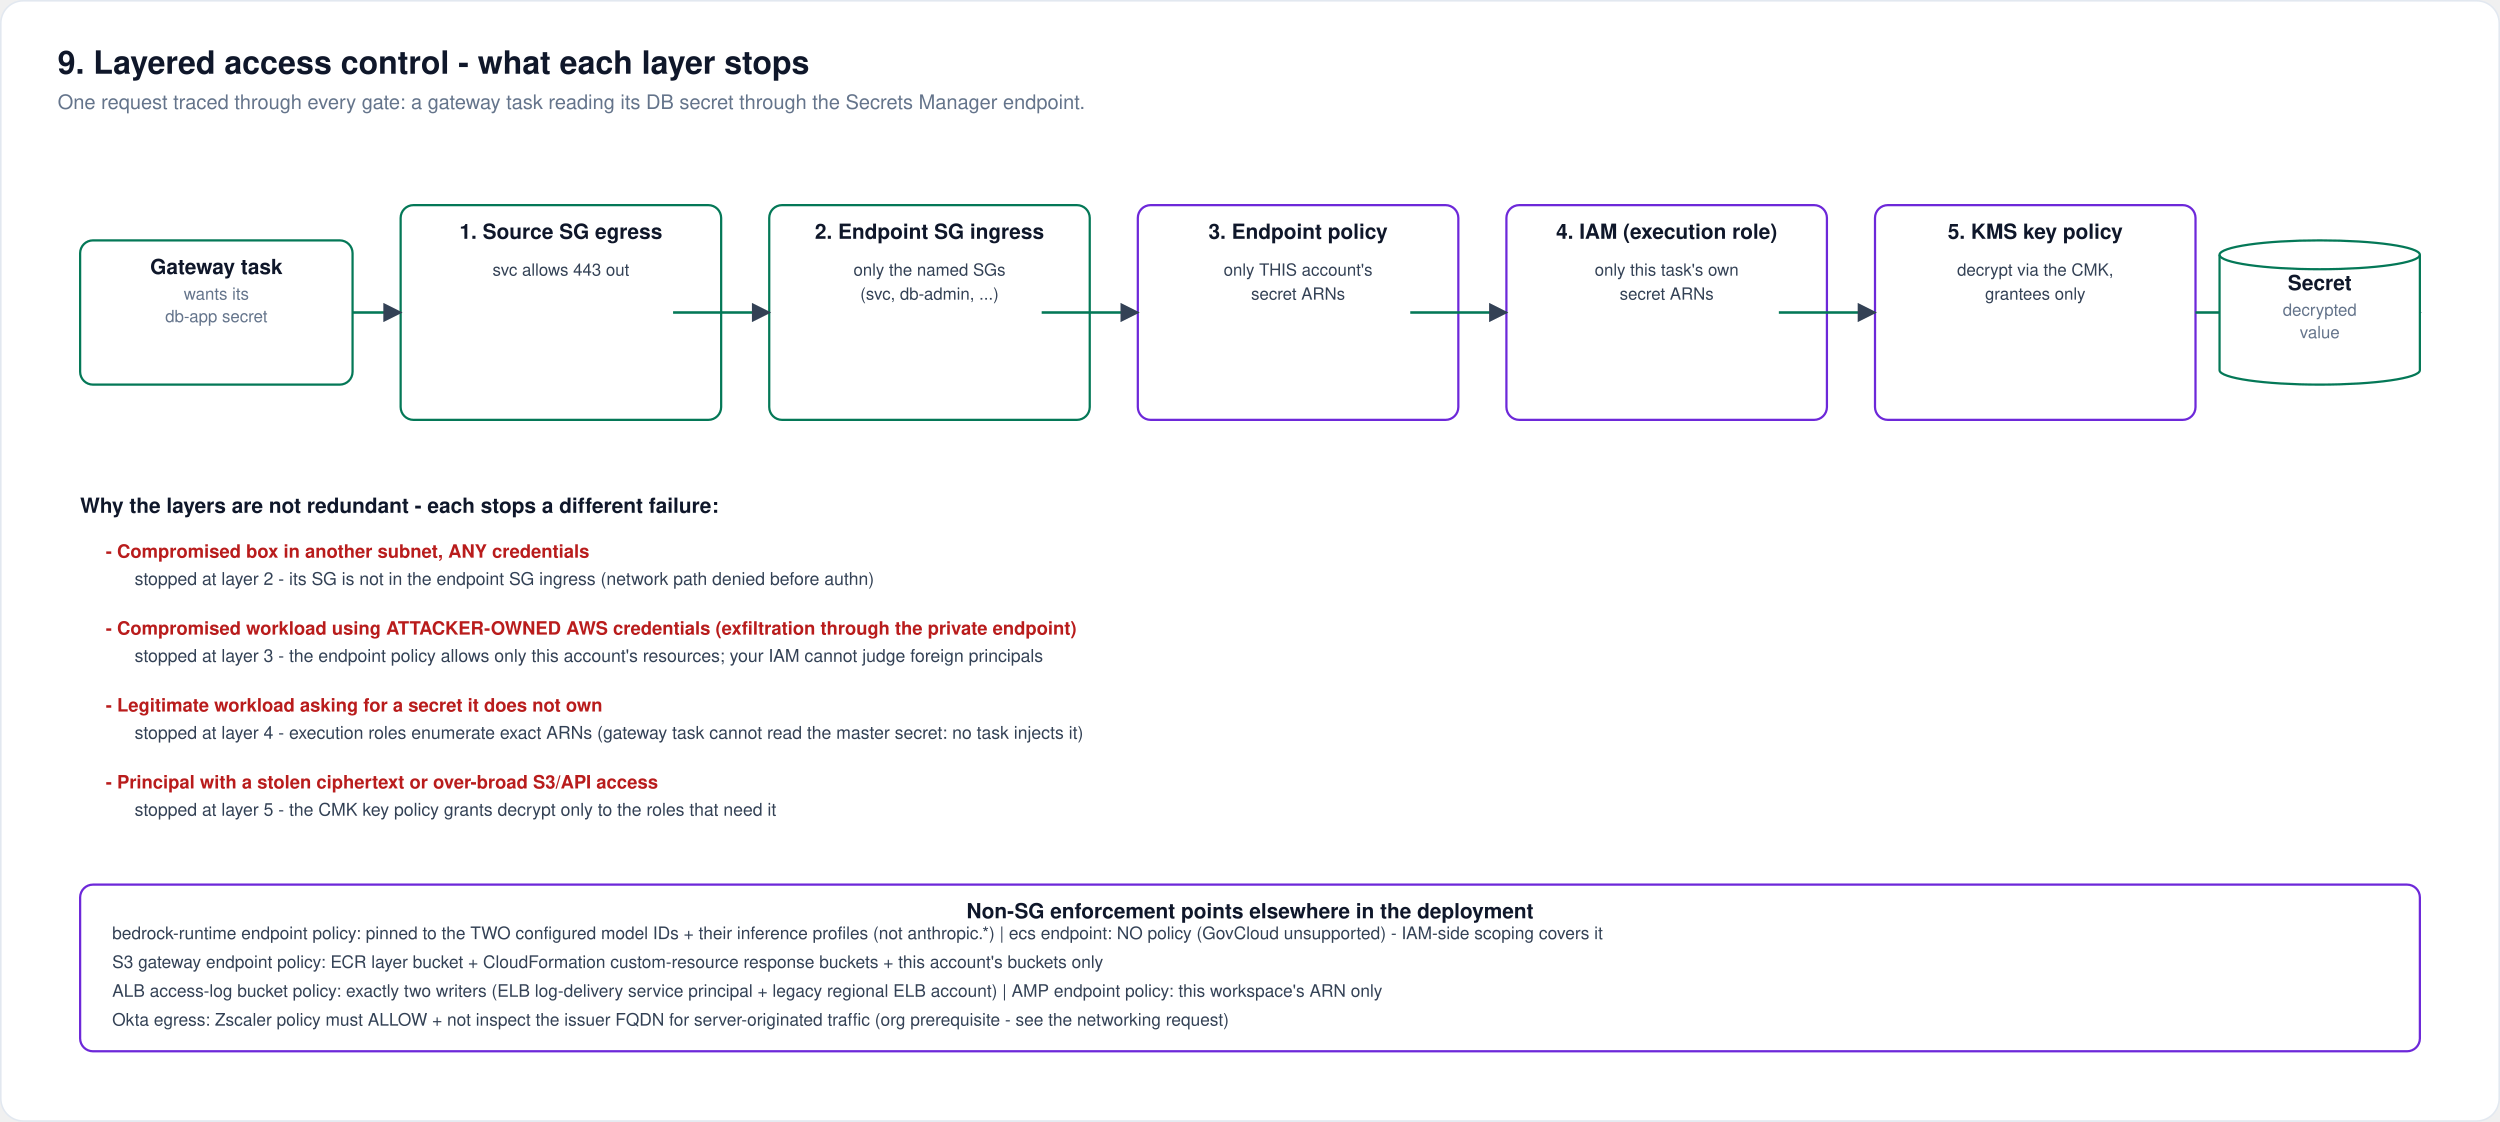
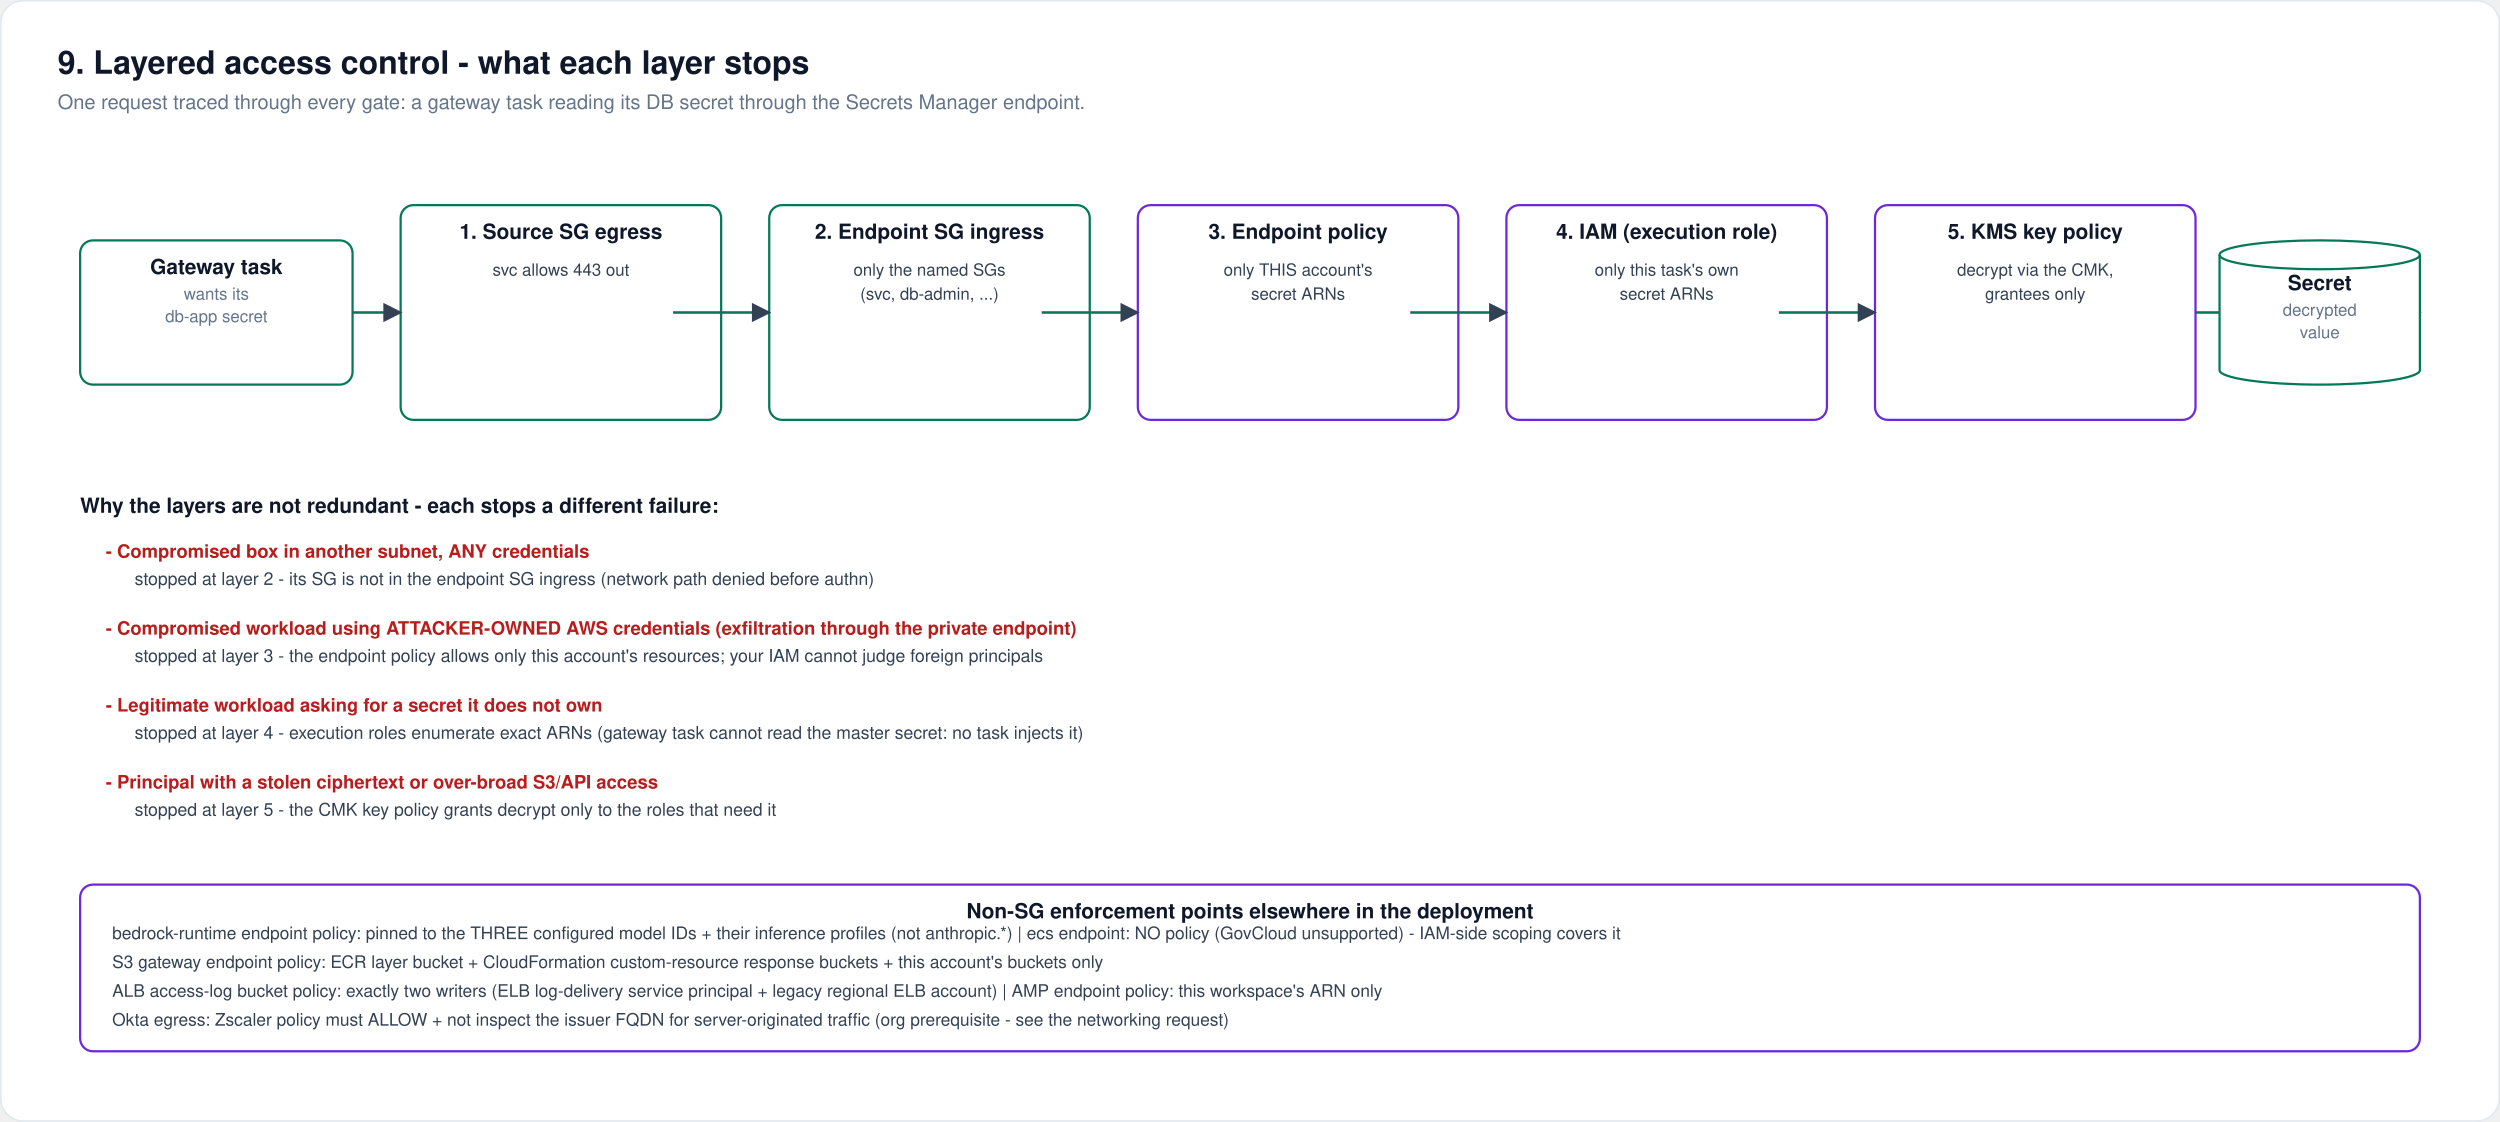
<svg xmlns="http://www.w3.org/2000/svg" width="1560" height="700" viewBox="0 0 1560 700">
  <defs>
    <marker id="arr" viewBox="0 0 10 10" refX="9" refY="5" markerWidth="7.5" markerHeight="7.5" orient="auto-start-reverse">
      <path d="M 0 0 L 10 5 L 0 10 z" fill="#334155" />
    </marker>
  </defs>
  <rect x="0.5" y="0.5" width="1559" height="699" rx="14" fill="#FFFFFF" stroke="#E2E8F0" />
  <text x="36" y="46" font-family="Helvetica, Arial, sans-serif" font-size="20" fill="#0F172A" font-weight="bold" text-anchor="start">9. Layered access control - what each layer stops</text>
  <text x="36" y="68" font-family="Helvetica, Arial, sans-serif" font-size="12.5" fill="#64748B" font-weight="normal" text-anchor="start">One request traced through every gate: a gateway task reading its DB secret through the Secrets Manager endpoint.</text>
  <rect x="50" y="150" width="170" height="90" rx="8" fill="#FFFFFF" stroke="#047857" stroke-width="1.4" />
  <text x="135.0" y="171" font-family="Helvetica, Arial, sans-serif" font-size="13" fill="#0F172A" font-weight="bold" text-anchor="middle">Gateway task</text>
  <text x="135.0" y="187" font-family="Helvetica, Arial, sans-serif" font-size="10.5" fill="#64748B" font-weight="normal" text-anchor="middle">wants its</text>
  <text x="135.0" y="201" font-family="Helvetica, Arial, sans-serif" font-size="10.5" fill="#64748B" font-weight="normal" text-anchor="middle">db-app secret</text>
  <rect x="250" y="128" width="200" height="134" rx="8" fill="#FFFFFF" stroke="#047857" stroke-width="1.4" />
  <text x="350.0" y="149" font-family="Helvetica, Arial, sans-serif" font-size="13" fill="#0F172A" font-weight="bold" text-anchor="middle">1. Source SG egress</text>
  <text x="350" y="172" font-family="Helvetica, Arial, sans-serif" font-size="10.5" fill="#334155" font-weight="normal" text-anchor="middle">svc allows 443 out</text>
  <path d="M220 195 L250 195" fill="none" stroke="#047857" stroke-width="1.6" marker-end="url(#arr)" />
  <rect x="480" y="128" width="200" height="134" rx="8" fill="#FFFFFF" stroke="#047857" stroke-width="1.4" />
  <text x="580.0" y="149" font-family="Helvetica, Arial, sans-serif" font-size="13" fill="#0F172A" font-weight="bold" text-anchor="middle">2. Endpoint SG ingress</text>
  <text x="580" y="172" font-family="Helvetica, Arial, sans-serif" font-size="10.5" fill="#334155" font-weight="normal" text-anchor="middle">only the named SGs</text>
  <text x="580" y="187" font-family="Helvetica, Arial, sans-serif" font-size="10.5" fill="#334155" font-weight="normal" text-anchor="middle">(svc, db-admin, ...)</text>
  <path d="M420 195 L480 195" fill="none" stroke="#047857" stroke-width="1.6" marker-end="url(#arr)" />
  <rect x="710" y="128" width="200" height="134" rx="8" fill="#FFFFFF" stroke="#6D28D9" stroke-width="1.4" />
  <text x="810.0" y="149" font-family="Helvetica, Arial, sans-serif" font-size="13" fill="#0F172A" font-weight="bold" text-anchor="middle">3. Endpoint policy</text>
  <text x="810" y="172" font-family="Helvetica, Arial, sans-serif" font-size="10.5" fill="#334155" font-weight="normal" text-anchor="middle">only THIS account's</text>
  <text x="810" y="187" font-family="Helvetica, Arial, sans-serif" font-size="10.5" fill="#334155" font-weight="normal" text-anchor="middle">secret ARNs</text>
  <path d="M650 195 L710 195" fill="none" stroke="#047857" stroke-width="1.6" marker-end="url(#arr)" />
  <rect x="940" y="128" width="200" height="134" rx="8" fill="#FFFFFF" stroke="#6D28D9" stroke-width="1.4" />
  <text x="1040.0" y="149" font-family="Helvetica, Arial, sans-serif" font-size="13" fill="#0F172A" font-weight="bold" text-anchor="middle">4. IAM (execution role)</text>
  <text x="1040" y="172" font-family="Helvetica, Arial, sans-serif" font-size="10.5" fill="#334155" font-weight="normal" text-anchor="middle">only this task's own</text>
  <text x="1040" y="187" font-family="Helvetica, Arial, sans-serif" font-size="10.5" fill="#334155" font-weight="normal" text-anchor="middle">secret ARNs</text>
  <path d="M880 195 L940 195" fill="none" stroke="#047857" stroke-width="1.6" marker-end="url(#arr)" />
  <rect x="1170" y="128" width="200" height="134" rx="8" fill="#FFFFFF" stroke="#6D28D9" stroke-width="1.4" />
  <text x="1270.0" y="149" font-family="Helvetica, Arial, sans-serif" font-size="13" fill="#0F172A" font-weight="bold" text-anchor="middle">5. KMS key policy</text>
  <text x="1270" y="172" font-family="Helvetica, Arial, sans-serif" font-size="10.5" fill="#334155" font-weight="normal" text-anchor="middle">decrypt via the CMK,</text>
  <text x="1270" y="187" font-family="Helvetica, Arial, sans-serif" font-size="10.5" fill="#334155" font-weight="normal" text-anchor="middle">grantees only</text>
  <path d="M1110 195 L1170 195" fill="none" stroke="#047857" stroke-width="1.6" marker-end="url(#arr)" />
  <path d="M1370 195 L1510 195" fill="none" stroke="#047857" stroke-width="1.6" marker-end="url(#arr)" />
  <path d="M1385 159 a 62.5 9 0 0 1 125 0 v 72 a 62.5 9 0 0 1 -125 0 Z" fill="#FFFFFF" stroke="#047857" stroke-width="1.4" />
  <path d="M1385 159 a 62.5 9 0 0 0 125 0" fill="none" stroke="#047857" stroke-width="1.4" />
  <text x="1447.5" y="181" font-family="Helvetica, Arial, sans-serif" font-size="13" fill="#0F172A" font-weight="bold" text-anchor="middle">Secret</text>
  <text x="1447.5" y="197" font-family="Helvetica, Arial, sans-serif" font-size="10.5" fill="#64748B" font-weight="normal" text-anchor="middle">decrypted</text>
  <text x="1447.5" y="211" font-family="Helvetica, Arial, sans-serif" font-size="10.5" fill="#64748B" font-weight="normal" text-anchor="middle">value</text>
  <text x="50" y="320" font-family="Helvetica, Arial, sans-serif" font-size="13" fill="#0F172A" font-weight="bold" text-anchor="start">Why the layers are not redundant - each stops a different failure:</text>
  <text x="66" y="348" font-family="Helvetica, Arial, sans-serif" font-size="11.5" fill="#B91C1C" font-weight="bold" text-anchor="start">- Compromised box in another subnet, ANY credentials</text>
  <text x="84" y="365" font-family="Helvetica, Arial, sans-serif" font-size="11" fill="#334155" font-weight="normal" text-anchor="start">stopped at layer 2 - its SG is not in the endpoint SG ingress (network path denied before authn)</text>
  <text x="66" y="396" font-family="Helvetica, Arial, sans-serif" font-size="11.5" fill="#B91C1C" font-weight="bold" text-anchor="start">- Compromised workload using ATTACKER-OWNED AWS credentials (exfiltration through the private endpoint)</text>
  <text x="84" y="413" font-family="Helvetica, Arial, sans-serif" font-size="11" fill="#334155" font-weight="normal" text-anchor="start">stopped at layer 3 - the endpoint policy allows only this account's resources; your IAM cannot judge foreign principals</text>
  <text x="66" y="444" font-family="Helvetica, Arial, sans-serif" font-size="11.5" fill="#B91C1C" font-weight="bold" text-anchor="start">- Legitimate workload asking for a secret it does not own</text>
  <text x="84" y="461" font-family="Helvetica, Arial, sans-serif" font-size="11" fill="#334155" font-weight="normal" text-anchor="start">stopped at layer 4 - execution roles enumerate exact ARNs (gateway task cannot read the master secret: no task injects it)</text>
  <text x="66" y="492" font-family="Helvetica, Arial, sans-serif" font-size="11.5" fill="#B91C1C" font-weight="bold" text-anchor="start">- Principal with a stolen ciphertext or over-broad S3/API access</text>
  <text x="84" y="509" font-family="Helvetica, Arial, sans-serif" font-size="11" fill="#334155" font-weight="normal" text-anchor="start">stopped at layer 5 - the CMK key policy grants decrypt only to the roles that need it</text>
  <rect x="50" y="552" width="1460" height="104" rx="8" fill="#FFFFFF" stroke="#6D28D9" stroke-width="1.4" />
  <text x="780.0" y="573" font-family="Helvetica, Arial, sans-serif" font-size="13" fill="#0F172A" font-weight="bold" text-anchor="middle">Non-SG enforcement points elsewhere in the deployment</text>
-   <text x="70" y="586" font-family="Helvetica, Arial, sans-serif" font-size="10.8" fill="#334155" font-weight="normal" text-anchor="start">bedrock-runtime endpoint policy: pinned to the TWO configured model IDs + their inference profiles (not anthropic.*)   |   ecs endpoint: NO policy (GovCloud unsupported) - IAM-side scoping covers it</text>
+   <text x="70" y="586" font-family="Helvetica, Arial, sans-serif" font-size="10.8" fill="#334155" font-weight="normal" text-anchor="start">bedrock-runtime endpoint policy: pinned to the THREE configured model IDs + their inference profiles (not anthropic.*)   |   ecs endpoint: NO policy (GovCloud unsupported) - IAM-side scoping covers it</text>
  <text x="70" y="604" font-family="Helvetica, Arial, sans-serif" font-size="10.8" fill="#334155" font-weight="normal" text-anchor="start">S3 gateway endpoint policy: ECR layer bucket + CloudFormation custom-resource response buckets + this account's buckets only</text>
  <text x="70" y="622" font-family="Helvetica, Arial, sans-serif" font-size="10.8" fill="#334155" font-weight="normal" text-anchor="start">ALB access-log bucket policy: exactly two writers (ELB log-delivery service principal + legacy regional ELB account)   |   AMP endpoint policy: this workspace's ARN only</text>
  <text x="70" y="640" font-family="Helvetica, Arial, sans-serif" font-size="10.8" fill="#334155" font-weight="normal" text-anchor="start">Okta egress: Zscaler policy must ALLOW + not inspect the issuer FQDN for server-originated traffic (org prerequisite - see the networking request)</text>
</svg>
